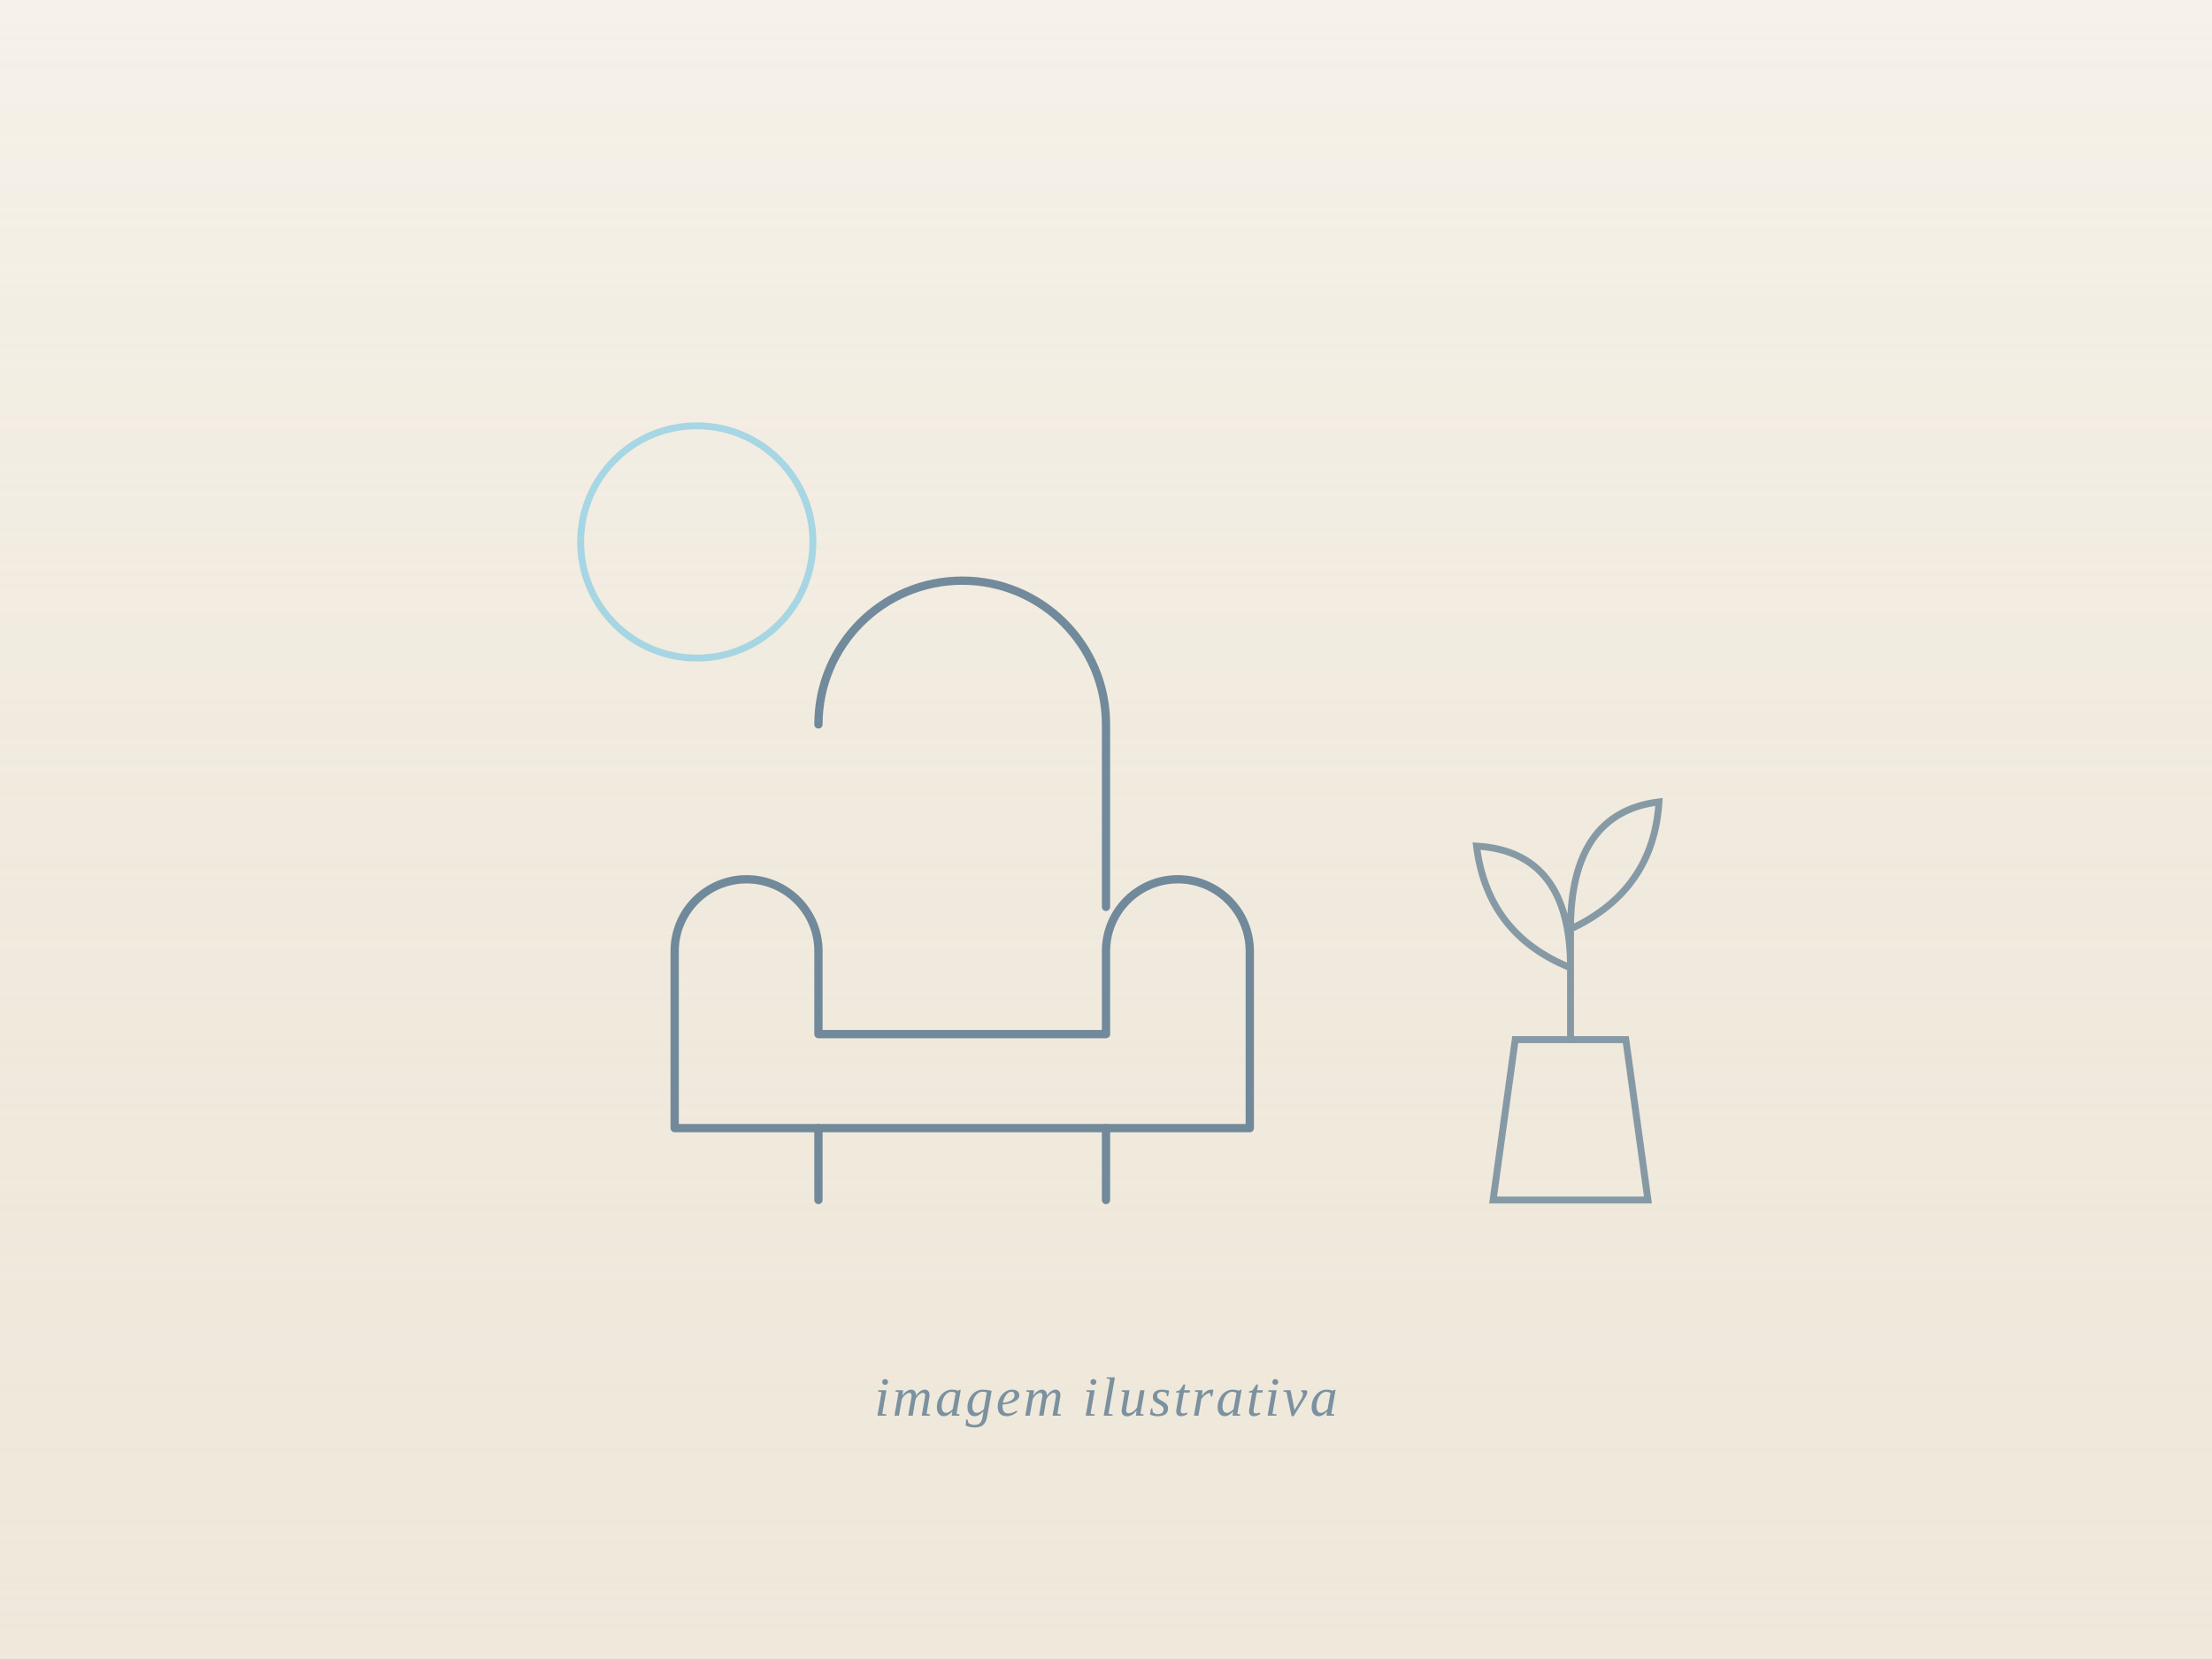
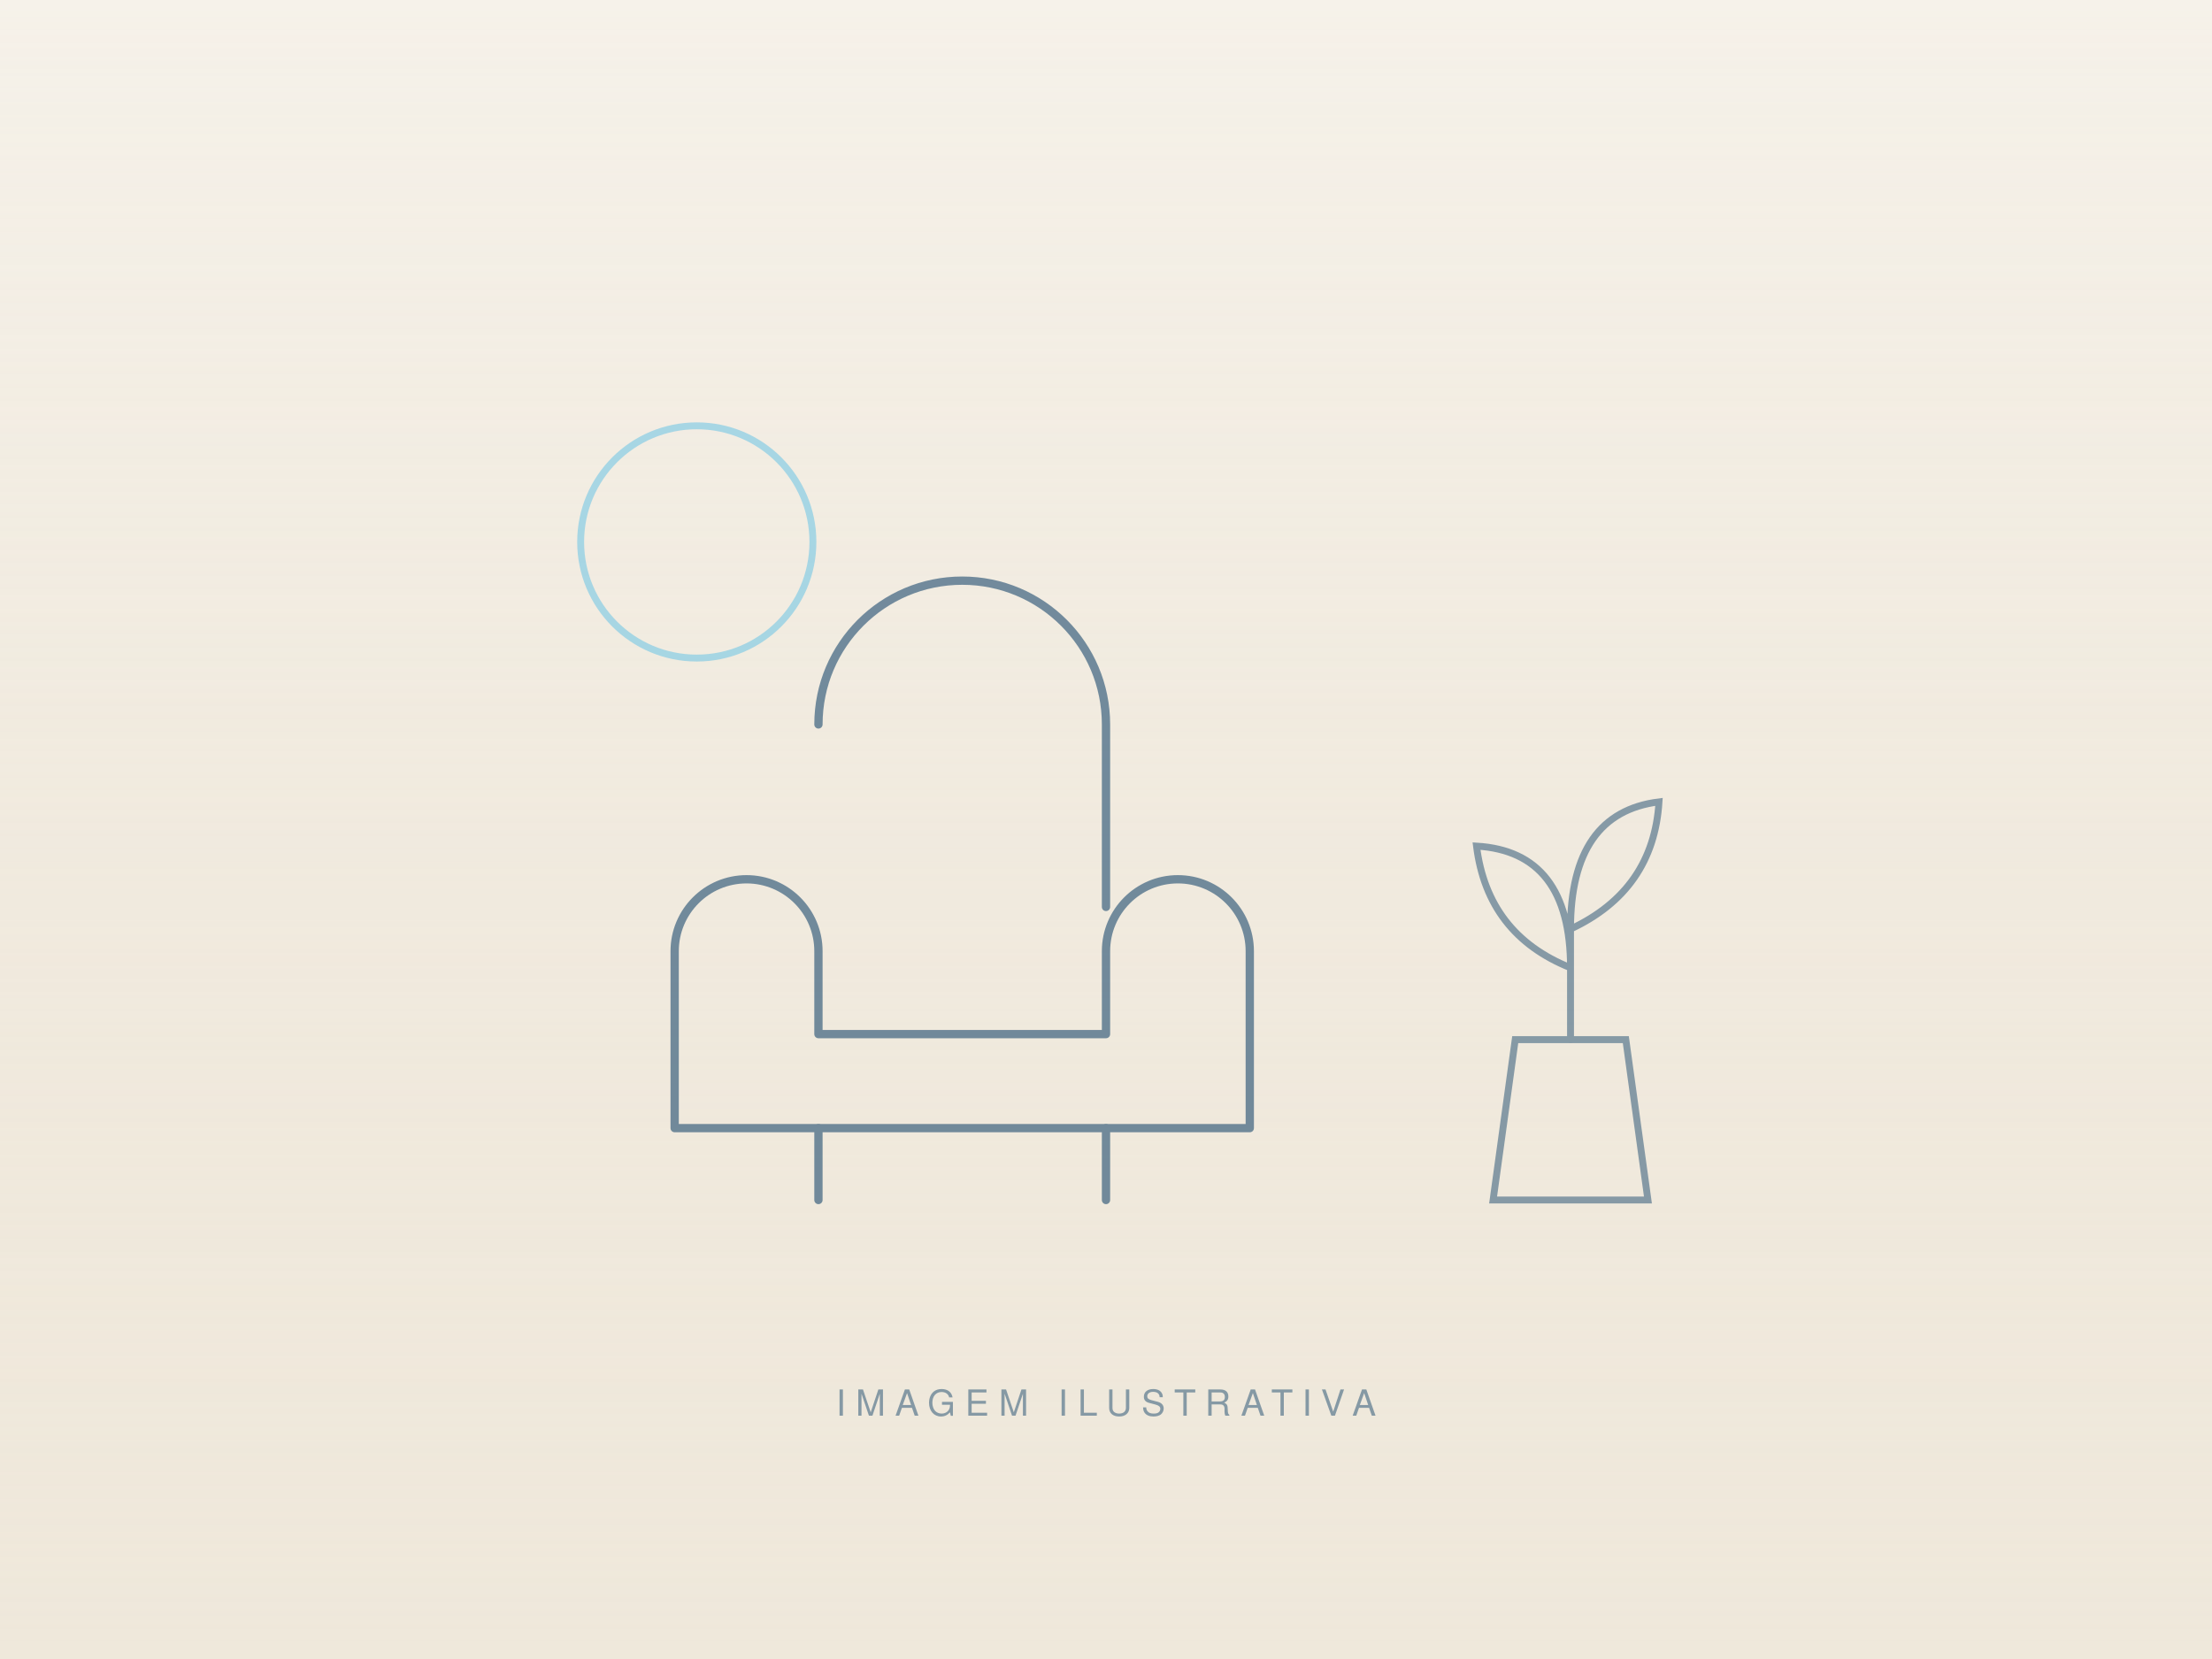
<svg xmlns="http://www.w3.org/2000/svg" viewBox="0 0 800 600" role="img" aria-label="Long Stay — imagem ilustrativa">
  <defs>
    <linearGradient id="w3" x1="0" y1="0" x2="0" y2="1">
      <stop offset="0" stop-color="#FBF9F5" />
      <stop offset="1" stop-color="#EFE8DB" stop-opacity="0" />
    </linearGradient>
  </defs>
  <rect width="800" height="600" fill="#EFE8DB" />
  <rect width="800" height="600" fill="url(#w3)" opacity=".55" />
  <g stroke="#1C4A6E" stroke-width="3" fill="none" stroke-linecap="round" stroke-linejoin="round" opacity=".6">
    <path d="M296 262 a52 52 0 0 1 104 0 v66" />
    <path d="M270 318 a26 26 0 0 1 26 26 v30 h104 v-30 a26 26 0 0 1 52 0 v64 h-208 v-64 a26 26 0 0 1 26 -26 z" />
    <path d="M296 408 v26 M400 408 v26" />
  </g>
  <g stroke="#1C4A6E" stroke-width="2.5" fill="none" stroke-linecap="round" opacity=".5">
    <path d="M540 434 h56 l-8 -58 h-40 z" />
    <path d="M568 376 v-44 M568 350 q-30 -12 -34 -44 q34 2 34 44 M568 336 q30 -14 32 -46 q-32 4 -32 46" />
  </g>
  <circle cx="252" cy="196" r="42" fill="none" stroke="#5CBFE5" stroke-width="2.5" opacity=".5" />
-   <text x="400" y="512" text-anchor="middle" font-family="Georgia, 'Times New Roman', serif" font-style="italic" font-size="20" letter-spacing="1" fill="#1C4A6E" fill-opacity=".55">imagem ilustrativa</text>
+   <text x="400" y="512" text-anchor="middle" font-family="Helvetica, Arial, sans-serif" font-size="13" letter-spacing="3.5" fill="#1C4A6E" fill-opacity=".5">IMAGEM ILUSTRATIVA</text>
</svg>
